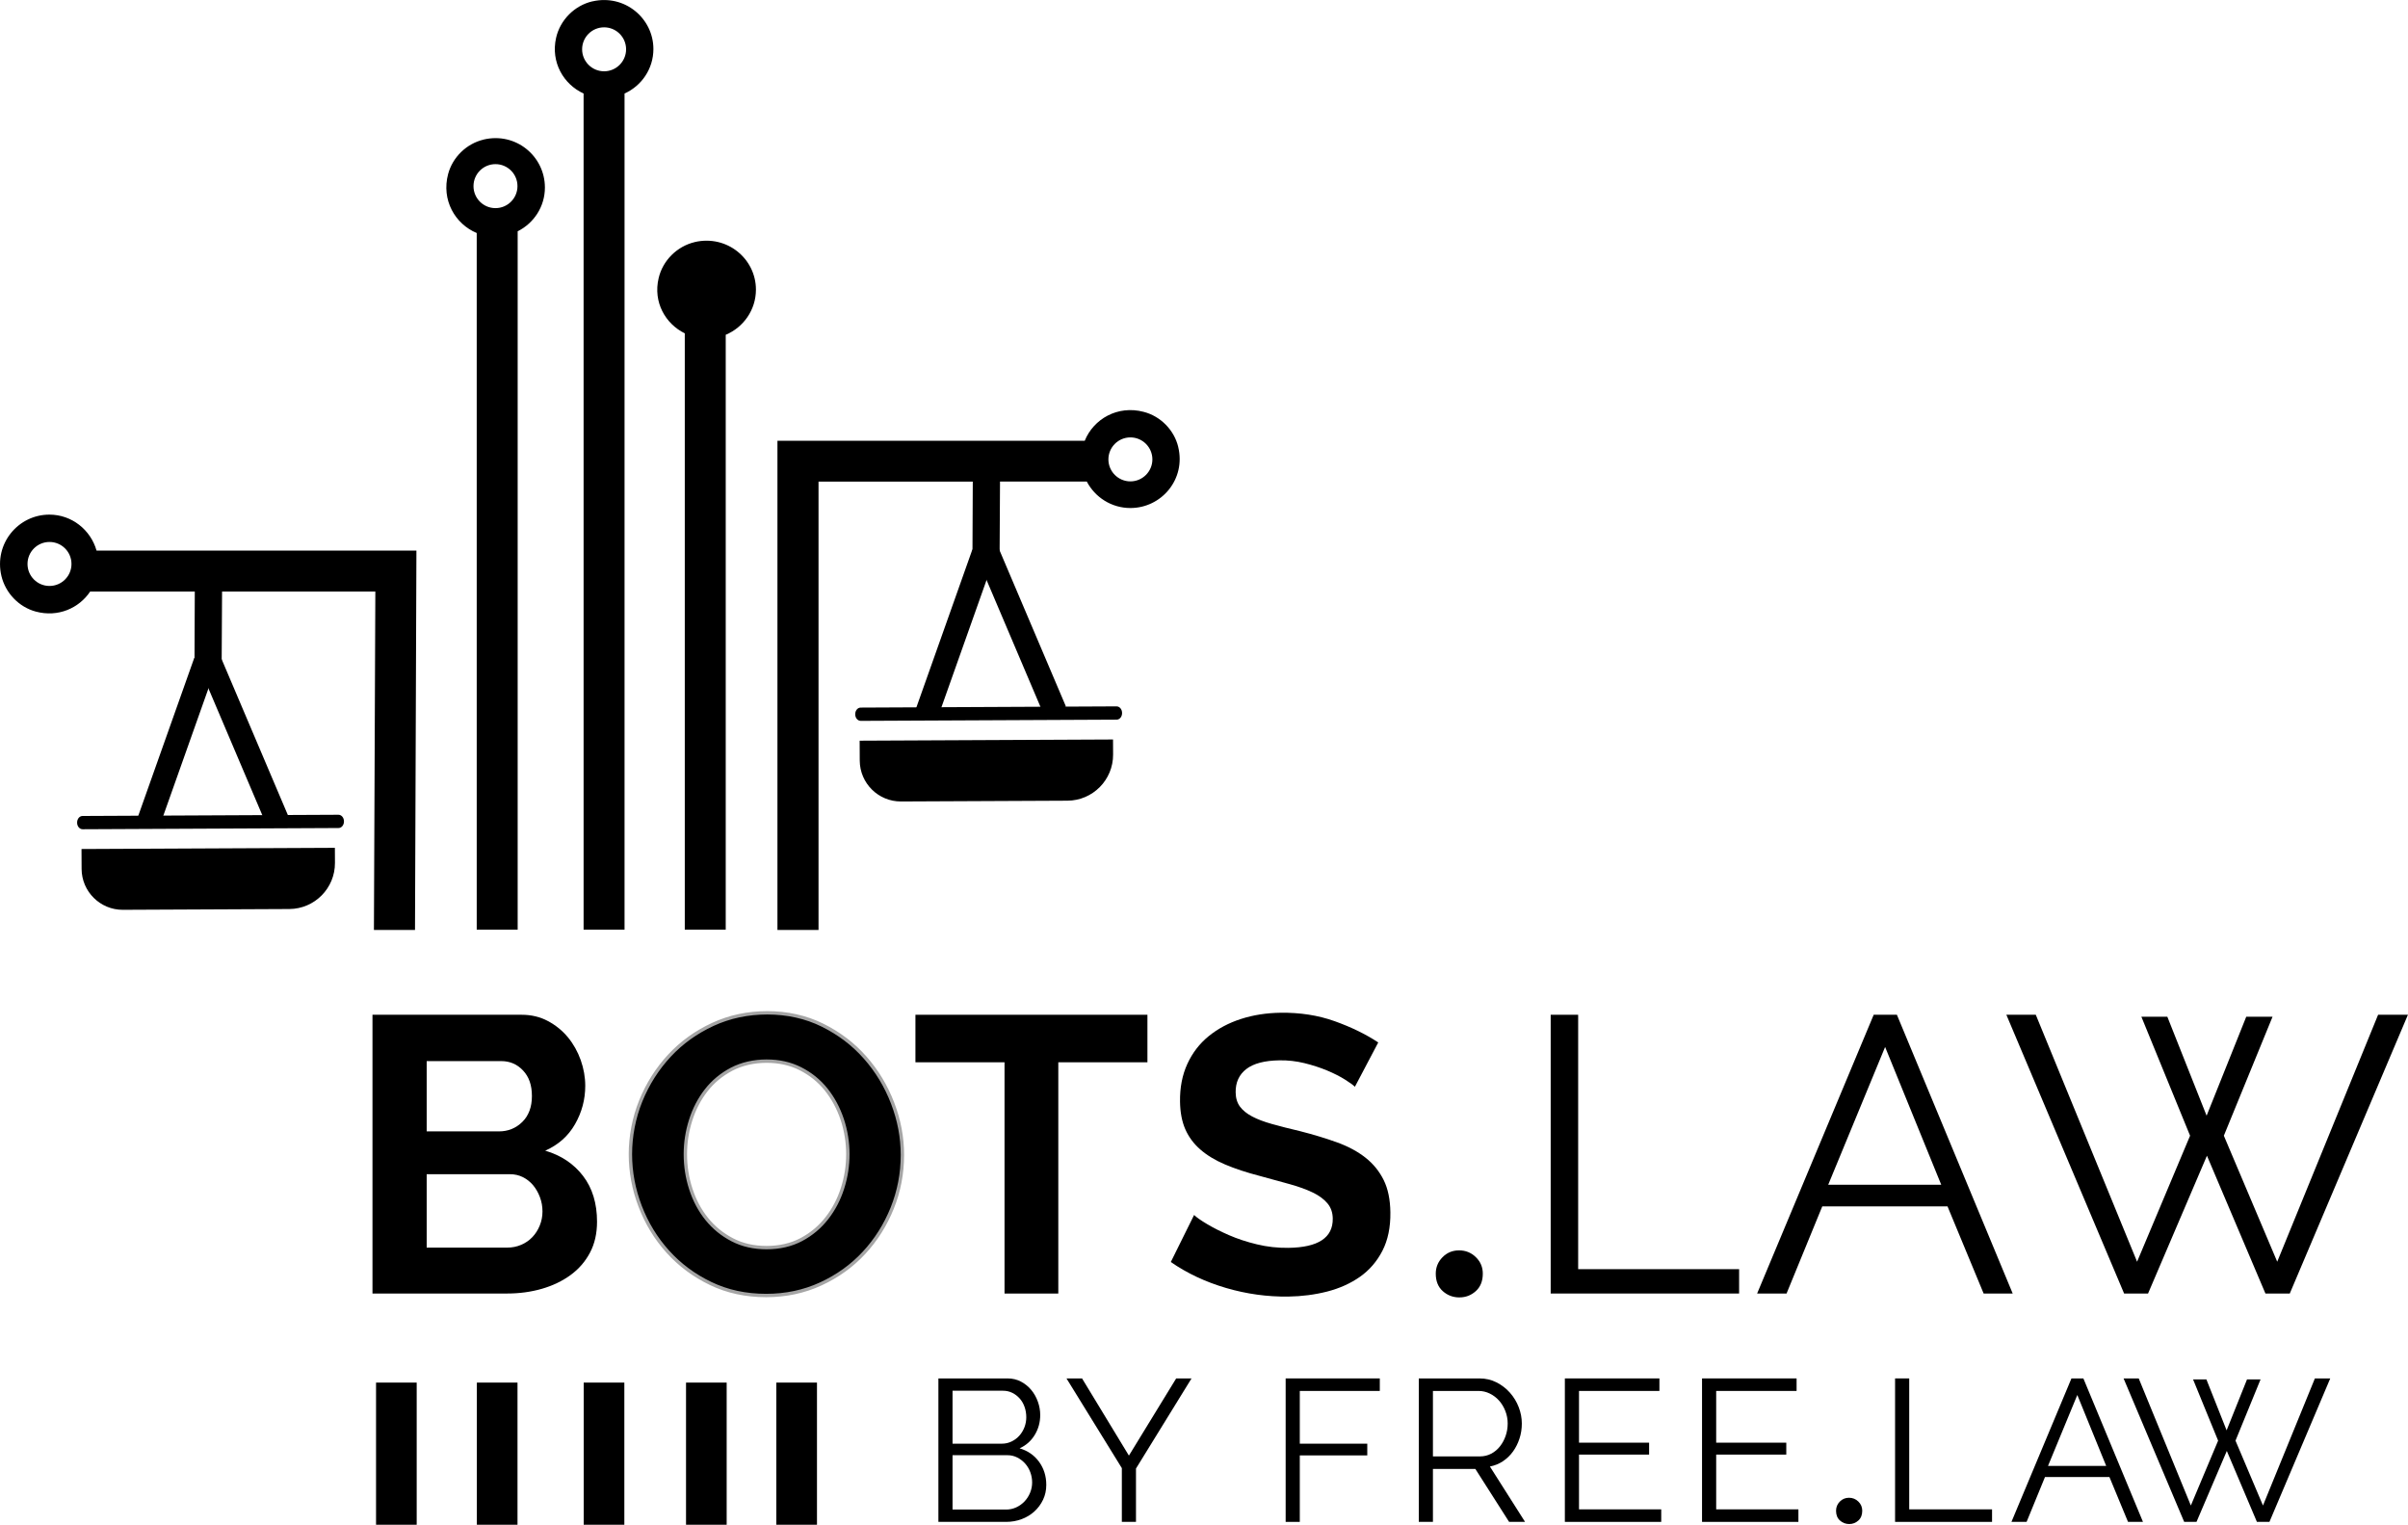
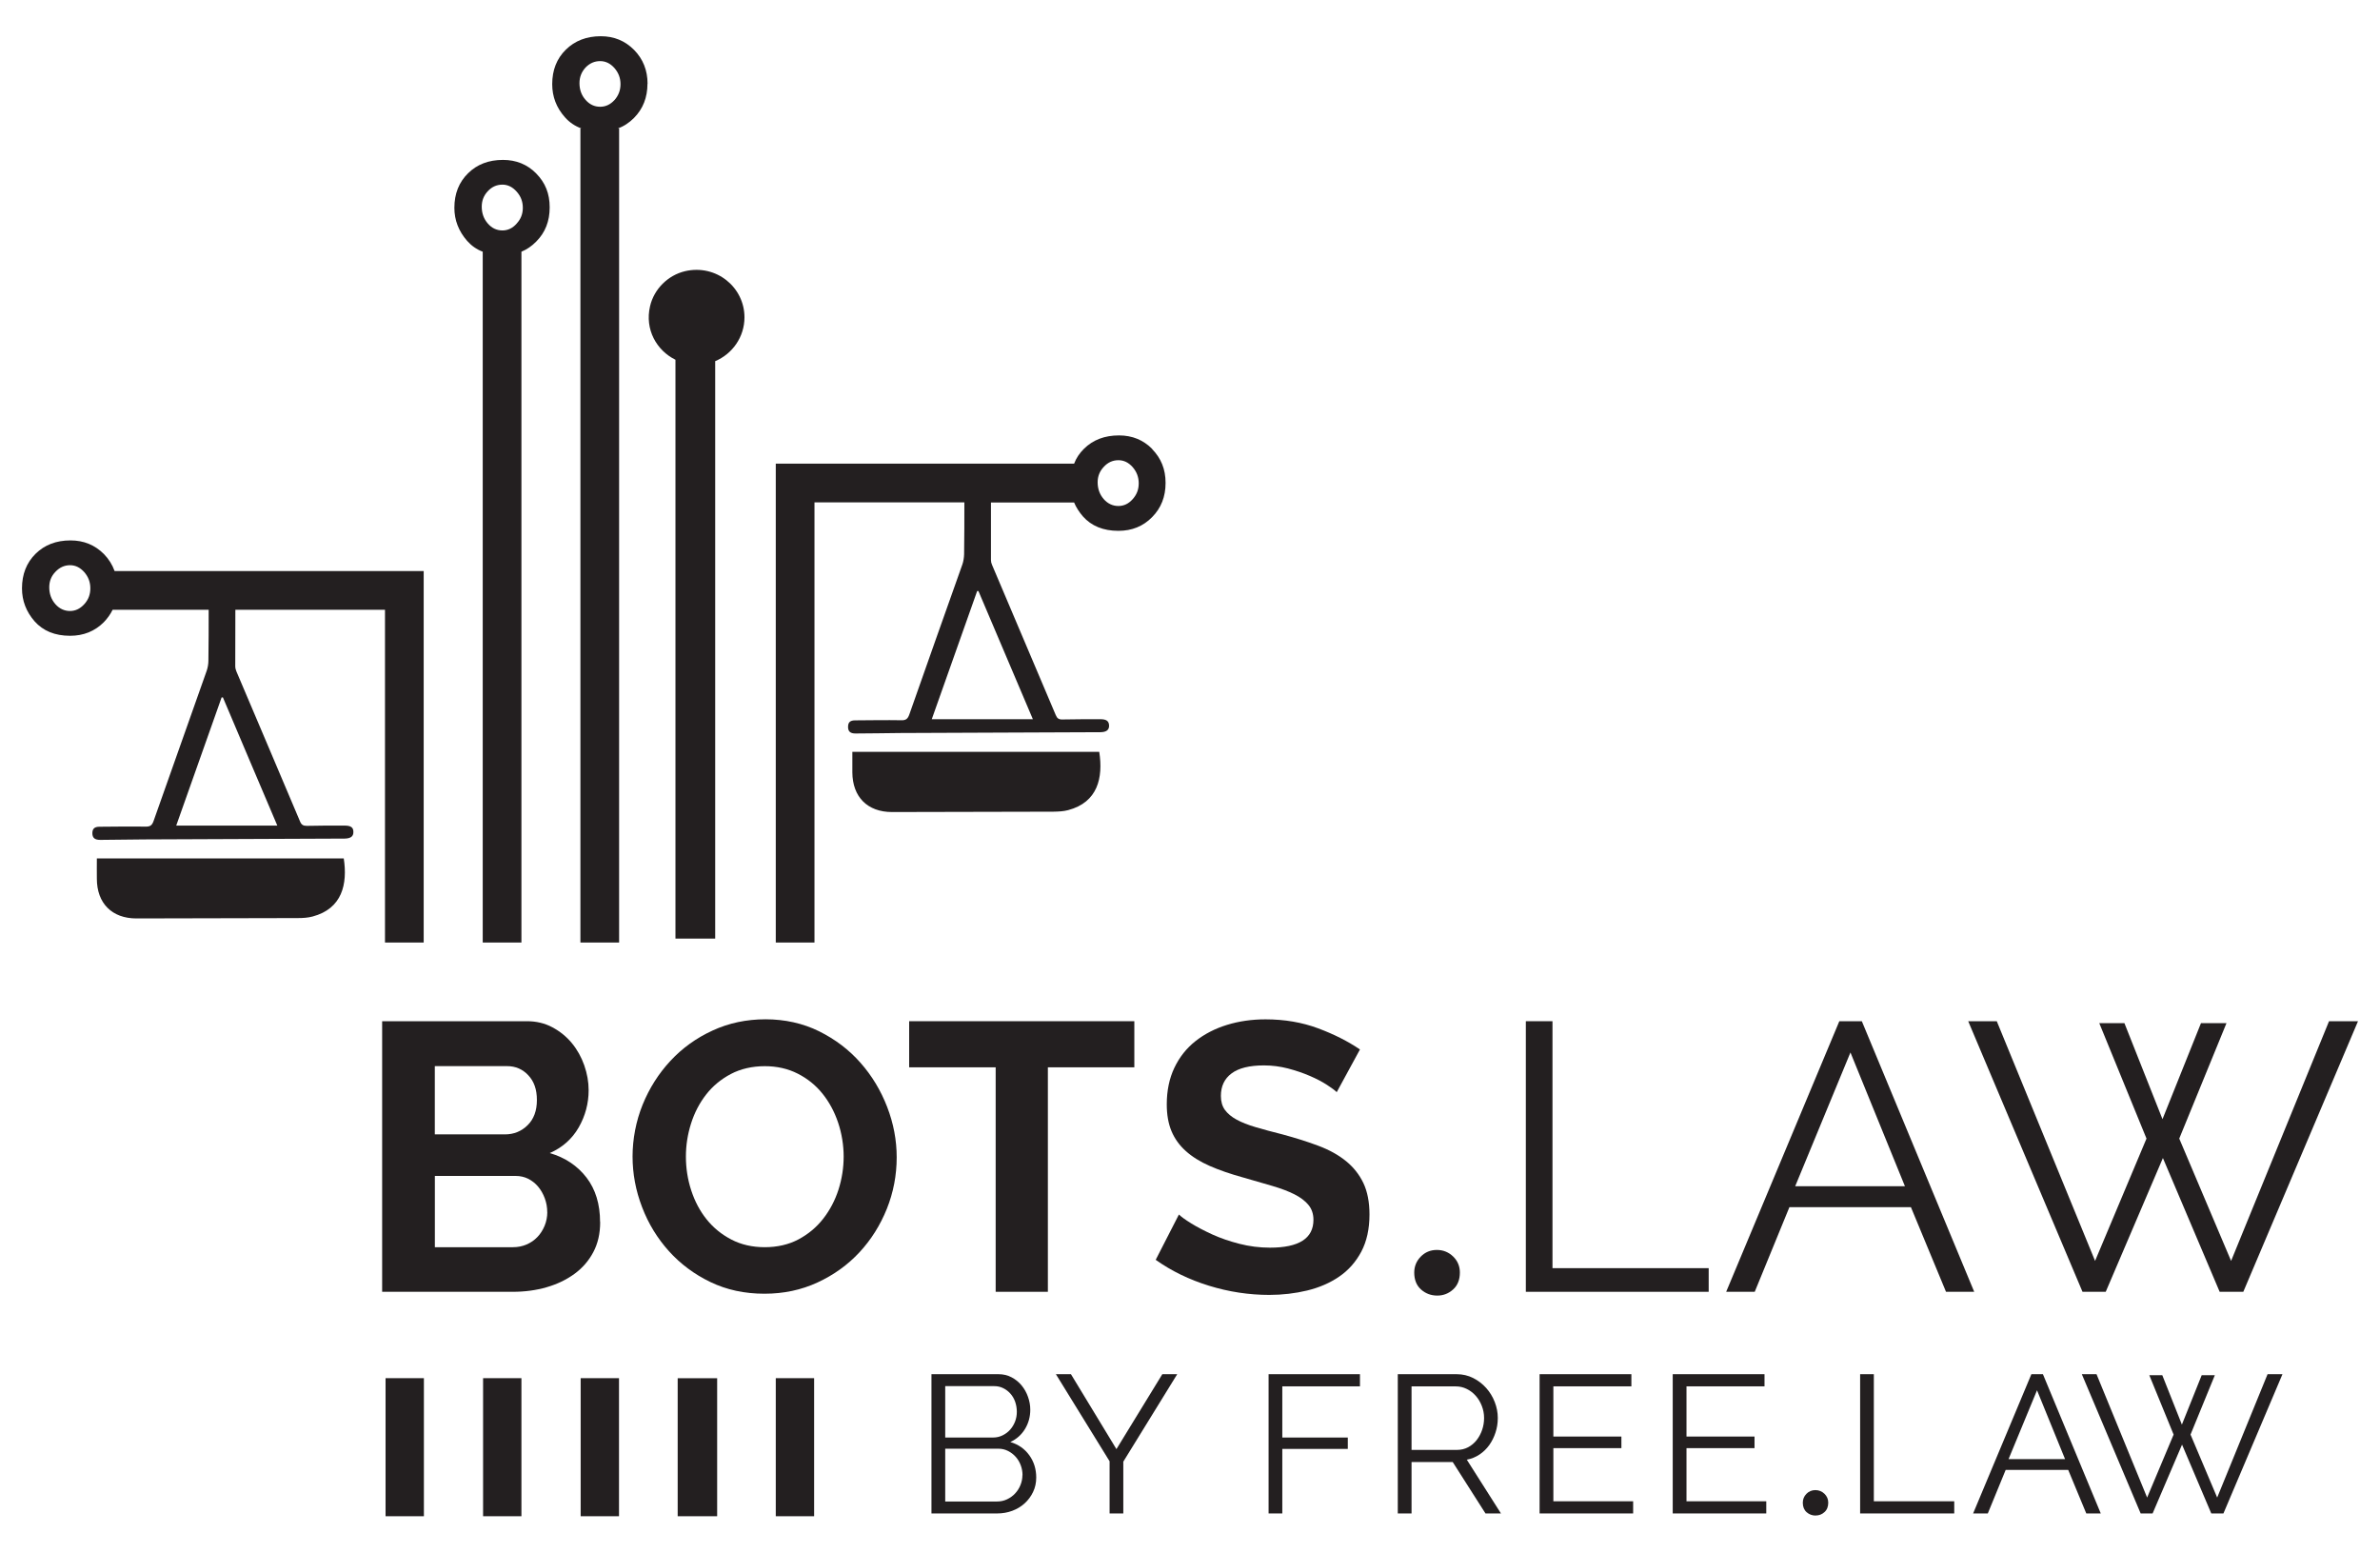
- <svg xmlns="http://www.w3.org/2000/svg" id="Layer_1" data-name="Layer 1" viewBox="0 0 715.14 452.75">
+ <svg xmlns="http://www.w3.org/2000/svg" version="1.1" viewBox="0 0 460 300">
  <defs>
    <style>
      .cls-1 {
-         stroke: #a5a5a5;
+         fill: #231f20;
      }

      .cls-1, .cls-2 {
-         fill: #000;
-       }
- 
-       .cls-1, .cls-3 {
-         stroke-miterlimit: 10;
+         stroke-width: 0px;
      }

      .cls-2 {
-         stroke-width: 0px;
+         fill: #ce1a6f;
      }

      .cls-3 {
-         fill: none;
-         stroke: #000;
-         stroke-width: 7px;
+         display: none;
      }
    </style>
  </defs>
-   <path class="cls-2" d="M310.73,440.92c0,1.6-.32,3.07-.96,4.41-.64,1.34-1.5,2.5-2.58,3.48-1.08.98-2.34,1.74-3.78,2.28s-2.98.81-4.62.81h-20.1v-42.6h20.52c1.48,0,2.82.32,4.02.96,1.2.64,2.22,1.47,3.06,2.49.84,1.02,1.49,2.18,1.95,3.48.46,1.3.69,2.61.69,3.93,0,2.16-.54,4.13-1.62,5.91-1.08,1.78-2.58,3.11-4.5,3.99,2.44.72,4.37,2.06,5.79,4.02,1.42,1.96,2.13,4.24,2.13,6.84ZM282.89,412.96v15.72h14.64c1.04,0,2.01-.22,2.91-.66.9-.44,1.67-1.02,2.31-1.74.64-.72,1.14-1.55,1.5-2.49.36-.94.54-1.93.54-2.97s-.17-2.1-.51-3.06c-.34-.96-.82-1.79-1.44-2.49-.62-.7-1.35-1.26-2.19-1.68-.84-.42-1.76-.63-2.76-.63h-15ZM306.53,440.2c0-1.04-.18-2.05-.54-3.03-.36-.98-.87-1.84-1.53-2.58-.66-.74-1.44-1.34-2.34-1.8-.9-.46-1.87-.69-2.91-.69h-16.32v16.14h15.9c1.08,0,2.09-.22,3.03-.66.94-.44,1.76-1.03,2.46-1.77.7-.74,1.25-1.6,1.65-2.58.4-.98.6-1.99.6-3.03Z" />
-   <path class="cls-2" d="M321.35,409.3l13.92,22.92,14.04-22.92h4.56l-16.5,26.76v15.84h-4.2v-15.96l-16.44-26.64h4.62Z" />
-   <path class="cls-2" d="M381.82,451.9v-42.6h27.96v3.72h-23.76v15.66h20.04v3.48h-20.04v19.74h-4.2Z" />
-   <path class="cls-2" d="M421.36,451.9v-42.6h18c1.84,0,3.53.39,5.07,1.17,1.54.78,2.87,1.8,3.99,3.06,1.12,1.26,1.99,2.69,2.61,4.29.62,1.6.93,3.22.93,4.86s-.23,3.05-.69,4.47c-.46,1.42-1.1,2.7-1.92,3.84-.82,1.14-1.81,2.1-2.97,2.88-1.16.78-2.46,1.31-3.9,1.59l10.44,16.44h-4.74l-10.02-15.72h-12.6v15.72h-4.2ZM425.56,432.46h13.92c1.24,0,2.37-.27,3.39-.81,1.02-.54,1.89-1.27,2.61-2.19.72-.92,1.28-1.96,1.68-3.12.4-1.16.6-2.38.6-3.66s-.23-2.51-.69-3.69c-.46-1.18-1.08-2.21-1.86-3.09-.78-.88-1.7-1.58-2.76-2.1s-2.17-.78-3.33-.78h-13.56v19.44Z" />
-   <path class="cls-2" d="M493.36,448.18v3.72h-28.62v-42.6h28.08v3.72h-23.88v15.36h20.82v3.54h-20.82v16.26h24.42Z" />
-   <path class="cls-2" d="M534.1,448.18v3.72h-28.62v-42.6h28.08v3.72h-23.88v15.36h20.82v3.54h-20.82v16.26h24.42Z" />
-   <path class="cls-2" d="M549.22,452.54c-1.07,0-1.99-.34-2.77-1.04-.78-.69-1.17-1.66-1.17-2.9,0-1.05.37-1.96,1.11-2.72.74-.76,1.66-1.14,2.74-1.14s2.01.38,2.78,1.13c.77.75,1.15,1.66,1.15,2.73,0,1.23-.38,2.19-1.15,2.89-.77.7-1.67,1.05-2.7,1.05Z" />
-   <path class="cls-2" d="M562.81,451.9v-42.6h4.2v38.88h24.6v3.72h-28.8Z" />
-   <path class="cls-2" d="M615.19,409.3h3.54l17.7,42.6h-4.44l-5.52-13.32h-19.14l-5.46,13.32h-4.5l17.82-42.6ZM625.51,435.28l-8.58-21.06-8.7,21.06h17.28Z" />
-   <path class="cls-2" d="M651.31,409.6h3.96l6,15.12,6.06-15.12h4.02l-7.44,18.18,8.16,19.26,15.42-37.74h4.56l-18.06,42.6h-3.72l-8.94-21.06-9,21.06h-3.66l-18-42.6h4.5l15.48,37.74,8.1-19.26-7.44-18.18Z" />
-   <path class="cls-2" d="M175.93.4c-5.3,1.23-9.58,5.52-10.78,10.83-1.63,7.22,2.18,13.79,8.17,16.54v248.28h12.16V27.77c5.05-2.27,8.57-7.33,8.57-13.21,0-9.13-8.53-16.35-18.11-14.15ZM179.41,21.17c-3.6,0-6.53-2.93-6.53-6.53s2.93-6.53,6.53-6.53,6.53,2.93,6.53,6.53-2.93,6.53-6.53,6.53Z" />
-   <path class="cls-2" d="M206.35,71.88c-5.26,1.23-9.55,5.48-10.75,10.74-1.67,7.1,2,13.52,7.77,16.36v177.07h12.16V99.41c5.26-2.2,8.97-7.39,8.97-13.41,0-9.15-8.57-16.33-18.15-14.13Z" />
-   <path class="cls-2" d="M349.92,132.72c-1.2-5.01-5.23-9.12-10.24-10.42-7.77-2.06-14.92,2.13-17.53,8.58h-91.26v145.26h12.2v-133.14h45.81l-.11,25.19,8.06-.22.14-24.98h25.77c2.43,4.65,7.3,7.86,12.96,7.86,9.22,0,16.52-8.55,14.19-18.14ZM335.71,142.94c-3.6,0-6.53-2.93-6.53-6.53s2.93-6.53,6.53-6.53,6.53,2.93,6.53,6.53-2.93,6.53-6.53,6.53Z" />
-   <line class="cls-3" x1="62.26" y1="196.3" x2="82.26" y2="243.36" />
-   <line class="cls-3" x1="60.99" y1="196.52" x2="43.9" y2="244.71" />
-   <path class="cls-2" d="M24.26,251.92h75.26v4.47c0,7.53-6.11,13.64-13.64,13.64h-49.41c-6.73,0-12.2-5.47-12.2-12.2v-5.91h0Z" transform="translate(-1.25 .3) rotate(-.27)" />
-   <path class="cls-2" d="M100.53,245.87l-75.99.36c-.9,0-1.63-.85-1.64-1.92v-.09c0-1.06.72-1.93,1.62-1.93l75.99-.36c.9,0,1.63.85,1.64,1.92v.09c0,1.06-.72,1.93-1.62,1.93Z" />
-   <line class="cls-3" x1="293.35" y1="164.12" x2="313.35" y2="211.17" />
-   <line class="cls-3" x1="292.08" y1="164.33" x2="274.99" y2="212.52" />
-   <path class="cls-2" d="M255.35,219.73h75.26v4.47c0,7.53-6.11,13.64-13.64,13.64h-49.41c-6.73,0-12.2-5.47-12.2-12.2v-5.91h0Z" transform="translate(-1.09 1.41) rotate(-.27)" />
-   <path class="cls-2" d="M331.62,213.69l-75.99.36c-.9,0-1.63-.85-1.64-1.92v-.09c0-1.06.72-1.93,1.62-1.93l75.99-.36c.9,0,1.63.85,1.64,1.92v.09c0,1.06-.72,1.93-1.62,1.93Z" />
-   <path class="cls-2" d="M28.67,163.48c-1.74-6.13-7.33-10.67-14.01-10.67-9.26,0-16.52,8.64-14.23,18.26,1.23,5.05,5.19,9.18,10.2,10.53,6.64,1.78,12.85-1.02,16.15-5.95h31.07l-.11,26.8,8.06-.22.15-26.58h45.52l-.42,100.49h12.2l.42-112.65H28.67ZM14.7,173.99c-3.61,0-6.53-2.92-6.53-6.53s2.92-6.53,6.53-6.53,6.53,2.92,6.53,6.53-2.93,6.53-6.53,6.53Z" />
-   <rect class="cls-2" x="141.62" y="410.54" width="12.07" height="42.21" />
-   <rect class="cls-2" x="111.68" y="410.54" width="12.07" height="42.21" />
-   <rect class="cls-2" x="173.35" y="410.54" width="12.07" height="42.21" />
-   <rect class="cls-2" x="203.74" y="410.54" width="12.07" height="42.21" />
-   <rect class="cls-2" x="230.56" y="410.54" width="12.07" height="42.21" />
-   <path class="cls-2" d="M143.58,41.46c-5.01,1.2-9.15,5.19-10.49,10.2-2.07,7.73,2.07,14.85,8.49,17.53v206.86h12.16V68.68c4.79-2.4,8.09-7.3,8.09-13,0-9.26-8.6-16.55-18.26-14.23ZM147.15,61.8c-3.61,0-6.53-2.92-6.53-6.53s2.92-6.53,6.53-6.53,6.53,2.92,6.53,6.53-2.93,6.53-6.53,6.53Z" />
-   <path class="cls-2" d="M177.31,362.76c0,3.5-.7,6.57-2.1,9.21-1.4,2.64-3.32,4.86-5.77,6.64-2.45,1.79-5.29,3.15-8.51,4.08-3.23.93-6.67,1.4-10.32,1.4h-39.99v-82.77h44.3c2.87,0,5.48.62,7.81,1.87,2.33,1.24,4.31,2.86,5.95,4.84,1.63,1.98,2.89,4.24,3.79,6.76.89,2.53,1.34,5.07,1.34,7.64,0,4.04-1.01,7.83-3.03,11.37-2.02,3.54-4.97,6.16-8.86,7.87,4.74,1.4,8.49,3.91,11.25,7.52,2.76,3.61,4.14,8.14,4.14,13.58ZM126.72,315.08v20.87h21.45c2.72,0,5.03-.93,6.94-2.8,1.9-1.87,2.86-4.43,2.86-7.69s-.87-5.71-2.62-7.58c-1.75-1.87-3.91-2.8-6.47-2.8h-22.15ZM161.11,359.73c0-1.48-.25-2.89-.76-4.25-.51-1.36-1.19-2.54-2.04-3.56-.86-1.01-1.87-1.81-3.03-2.39-1.17-.58-2.45-.87-3.85-.87h-24.71v21.8h23.9c1.48,0,2.86-.27,4.14-.82,1.28-.54,2.39-1.3,3.32-2.27.93-.97,1.67-2.12,2.21-3.44.54-1.32.82-2.72.82-4.2Z" />
-   <path class="cls-1" d="M227.56,384.68c-6.06,0-11.56-1.18-16.5-3.56-4.94-2.37-9.17-5.52-12.71-9.44-3.54-3.92-6.28-8.41-8.22-13.46-1.94-5.05-2.91-10.22-2.91-15.5s1.03-10.8,3.09-15.86c2.06-5.05,4.9-9.52,8.51-13.41,3.61-3.89,7.91-6.97,12.88-9.27,4.97-2.29,10.38-3.44,16.2-3.44s11.44,1.22,16.38,3.67c4.94,2.45,9.15,5.65,12.65,9.62,3.5,3.96,6.22,8.47,8.16,13.52,1.94,5.05,2.91,10.18,2.91,15.39,0,5.52-1.01,10.78-3.03,15.8-2.02,5.01-4.82,9.44-8.39,13.29-3.58,3.85-7.85,6.92-12.82,9.21-4.97,2.29-10.38,3.44-16.2,3.44ZM203.54,342.71c0,3.58.54,7.04,1.63,10.38,1.09,3.34,2.66,6.3,4.72,8.86,2.06,2.57,4.58,4.62,7.58,6.18,2.99,1.56,6.39,2.33,10.2,2.33s7.32-.8,10.32-2.39c2.99-1.59,5.52-3.71,7.58-6.35,2.06-2.64,3.61-5.61,4.66-8.92,1.05-3.3,1.57-6.66,1.57-10.08s-.56-7.03-1.69-10.38c-1.13-3.34-2.72-6.29-4.78-8.86-2.06-2.56-4.59-4.6-7.58-6.12-2.99-1.52-6.35-2.27-10.08-2.27s-7.34.8-10.38,2.39c-3.03,1.59-5.56,3.69-7.58,6.29-2.02,2.6-3.56,5.56-4.6,8.86-1.05,3.3-1.57,6.67-1.57,10.08Z" />
-   <path class="cls-2" d="M340.76,315.43h-26.46v68.67h-15.97v-68.67h-26.46v-14.11h68.9v14.11Z" />
-   <path class="cls-2" d="M402.39,322.7c-.55-.54-1.55-1.26-3-2.17-1.45-.91-3.21-1.8-5.28-2.67-2.07-.86-4.32-1.59-6.73-2.18-2.42-.59-4.87-.87-7.36-.83-4.43.06-7.72.92-9.88,2.58-2.15,1.66-3.21,3.97-3.17,6.92.02,1.71.45,3.12,1.28,4.24.83,1.12,2.03,2.09,3.6,2.92,1.57.84,3.54,1.58,5.92,2.25,2.38.67,5.13,1.37,8.25,2.1,4.05,1.03,7.74,2.15,11.06,3.35,3.32,1.2,6.14,2.72,8.46,4.55,2.32,1.83,4.11,4.05,5.39,6.63,1.28,2.59,1.94,5.78,1.99,9.59.06,4.43-.73,8.23-2.35,11.4-1.63,3.17-3.85,5.75-6.66,7.73-2.81,1.98-6.06,3.44-9.73,4.39-3.68.94-7.54,1.44-11.58,1.5-6.22.08-12.37-.77-18.46-2.55-6.09-1.78-11.56-4.35-16.43-7.71l6.92-13.97c.71.69,1.98,1.59,3.83,2.69,1.84,1.1,4.01,2.2,6.51,3.29,2.5,1.09,5.27,2.01,8.32,2.74,3.04.74,6.15,1.08,9.34,1.04,8.86-.12,13.25-3.01,13.18-8.69-.02-1.79-.55-3.3-1.58-4.53-1.03-1.23-2.48-2.3-4.36-3.21-1.88-.91-4.14-1.73-6.8-2.47-2.65-.74-5.62-1.56-8.89-2.44-3.98-1.03-7.43-2.17-10.36-3.42-2.93-1.24-5.38-2.73-7.35-4.45-1.97-1.72-3.45-3.72-4.45-6-1-2.28-1.52-5.01-1.57-8.2-.06-4.2.67-7.94,2.18-11.22,1.51-3.29,3.63-6.03,6.36-8.25,2.73-2.21,5.91-3.91,9.55-5.08,3.64-1.18,7.55-1.79,11.75-1.85,5.83-.08,11.2.76,16.12,2.52,4.92,1.76,9.22,3.86,12.91,6.3l-6.93,13.15Z" />
-   <path class="cls-2" d="M433.45,385.25c-1.92,0-3.57-.62-4.96-1.86-1.39-1.24-2.09-2.97-2.09-5.2,0-1.89.67-3.51,2-4.87,1.33-1.36,2.97-2.04,4.92-2.04s3.61.67,4.99,2.02c1.38,1.35,2.06,2.98,2.06,4.89,0,2.2-.69,3.92-2.06,5.17-1.38,1.25-2.99,1.88-4.85,1.88Z" />
-   <path class="cls-2" d="M460.53,384.09v-82.77h8.16v75.54h47.8v7.23h-55.96Z" />
-   <path class="cls-2" d="M556.47,301.32h6.88l34.39,82.77h-8.63l-10.73-25.88h-37.19l-10.61,25.88h-8.74l34.62-82.77ZM576.52,351.8l-16.67-40.92-16.9,40.92h33.58Z" />
-   <path class="cls-2" d="M635.98,301.91h7.69l11.66,29.38,11.77-29.38h7.81l-14.46,35.32,15.85,37.42,29.96-73.33h8.86l-35.09,82.77h-7.23l-17.37-40.92-17.49,40.92h-7.11l-34.97-82.77h8.74l30.08,73.33,15.74-37.42-14.46-35.32Z" />
+   <g id="Layer_3" data-name="Layer 3" class="cls-3">
+     <rect class="cls-2" x="-57.3" y="165" width="754.3" height="467" />
+   </g>
+   <g id="Layer_2" data-name="Layer 2">
+     <g>
+       <path class="cls-1" d="M212.46,145.29h-47.72v3.94c.02,4.77,2.92,7.69,7.67,7.69,10.39-.02,20.77-.05,31.18-.07.94-.02,1.93-.05,2.86-.3,5.73-1.52,6.79-6.26,6.01-11.26Z" />
+       <path class="cls-1" d="M222.71,86.77c-1.73-1.75-3.87-2.63-6.43-2.63-2.76,0-5.02.85-6.77,2.58-.85.83-1.5,1.8-1.91,2.88h-57.66v92.53h7.48s0-85.05,0-85.05h28.97c0,3.34,0,6.68-.05,10.02-.02.64-.12,1.34-.32,1.93-3.43,9.7-6.89,19.37-10.27,29.04-.3.85-.67,1.13-1.52,1.11-2.99-.05-5.96,0-8.94.02-.99,0-1.38.39-1.38,1.27s.44,1.29,1.5,1.27c2.86,0,5.69-.07,8.54-.09,12.9-.05,25.79-.12,38.71-.16,1.17,0,1.73-.44,1.7-1.29s-.51-1.22-1.66-1.22c-2.46,0-4.91,0-7.35.05-.71.02-1.04-.21-1.31-.88-4.1-9.67-8.2-19.32-12.3-28.99-.14-.3-.21-.62-.21-.94v-11.12h16.07c.39.94.97,1.84,1.7,2.69,1.64,1.84,3.91,2.79,6.86,2.79,2.6,0,4.79-.88,6.52-2.65,1.73-1.75,2.6-3.94,2.6-6.61s-.88-4.77-2.6-6.54ZM199.64,138.98h-19.55c2.92-8.24,5.85-16.51,8.77-24.76h.25c3.5,8.2,6.98,16.4,10.52,24.76ZM218.91,96.47c-.78.88-1.7,1.31-2.76,1.31s-2.05-.44-2.83-1.34c-.78-.9-1.17-1.98-1.17-3.25,0-1.17.41-2.16,1.2-2.99.78-.85,1.73-1.27,2.81-1.27s1.98.46,2.76,1.34c.78.9,1.17,1.93,1.17,3.13s-.39,2.19-1.17,3.06Z" />
+     </g>
+     <g>
+       <path class="cls-1" d="M66.44,165.88H18.72c0,1.43-.02,2.67,0,3.91,0,4.77,2.92,7.69,7.65,7.69,10.39-.02,20.8-.05,31.18-.07.94,0,1.93-.05,2.86-.3,5.73-1.52,6.79-6.26,6.03-11.24Z" />
+       <path class="cls-1" d="M22.15,110.35c-.44-1.22-1.13-2.33-2.07-3.29-1.75-1.75-3.89-2.63-6.45-2.63-2.74,0-5,.85-6.75,2.58s-2.63,3.96-2.63,6.68c0,2.39.81,4.51,2.44,6.38,1.64,1.84,3.91,2.79,6.86,2.79,2.6,0,4.77-.88,6.52-2.63.71-.74,1.27-1.52,1.7-2.4h18.56c0,3.27,0,6.56-.05,9.83,0,.64-.12,1.34-.32,1.93-3.41,9.7-6.86,19.34-10.27,29.04-.3.85-.64,1.11-1.52,1.11-2.97-.05-5.96,0-8.94.02-.97,0-1.38.39-1.38,1.27.02.88.46,1.27,1.52,1.27,2.83-.02,5.69-.07,8.52-.09,12.9-.07,25.82-.12,38.71-.16,1.2-.02,1.73-.44,1.7-1.31,0-.83-.48-1.2-1.66-1.2-2.44,0-4.91-.02-7.35.05-.69,0-1.04-.21-1.31-.88-4.08-9.67-8.2-19.32-12.3-28.99-.12-.3-.21-.64-.21-.97,0-3.62,0-7.28.02-10.92h28.92v64.3h7.48s0-71.78,0-71.78H22.15ZM16.28,116.76c-.81.88-1.7,1.31-2.76,1.31s-2.05-.44-2.83-1.34c-.78-.9-1.17-1.98-1.17-3.25,0-1.15.39-2.16,1.2-2.99.78-.83,1.73-1.27,2.81-1.27s1.96.46,2.76,1.34c.78.9,1.17,1.93,1.17,3.13s-.39,2.21-1.17,3.06ZM53.61,159.54h-19.55c2.92-8.24,5.85-16.51,8.77-24.76.07,0,.16,0,.25-.02,3.48,8.2,6.95,16.42,10.52,24.78Z" />
+     </g>
+     <path class="cls-1" d="M103.65,33.53c-1.73-1.75-3.87-2.63-6.43-2.63-2.74,0-5,.85-6.75,2.58-1.77,1.73-2.65,3.96-2.65,6.68,0,2.39.83,4.51,2.46,6.38.83.94,1.84,1.66,3.02,2.1v133.5h7.48V48.64c1.06-.44,2-1.08,2.86-1.96,1.75-1.75,2.6-3.94,2.6-6.61s-.85-4.77-2.6-6.54ZM99.85,43.22c-.78.88-1.7,1.31-2.74,1.31-1.11,0-2.05-.44-2.83-1.34-.78-.9-1.17-1.98-1.17-3.25,0-1.17.39-2.16,1.17-2.99.78-.85,1.73-1.27,2.83-1.27,1.04,0,1.96.46,2.74,1.34.81.9,1.2,1.93,1.2,3.13s-.39,2.19-1.2,3.06Z" />
+     <path class="cls-1" d="M125.16,16.19c0-2.6-.88-4.79-2.6-6.54-1.75-1.77-3.89-2.65-6.45-2.65-2.74,0-5,.88-6.75,2.6s-2.63,3.94-2.63,6.66c0,2.42.81,4.54,2.44,6.38.88,1.01,1.96,1.73,3.22,2.19h-.21v157.31h7.48V24.82h-.25c1.17-.41,2.21-1.11,3.13-2.03,1.73-1.75,2.6-3.96,2.6-6.61ZM118.76,19.34c-.81.88-1.73,1.29-2.76,1.29-1.11,0-2.05-.44-2.83-1.34-.78-.88-1.17-1.96-1.17-3.22,0-1.17.39-2.16,1.17-3.02.81-.83,1.73-1.24,2.83-1.24,1.04,0,1.96.44,2.76,1.34.78.9,1.17,1.93,1.17,3.11s-.39,2.21-1.17,3.09Z" />
+     <rect class="cls-1" x="149.94" y="266.32" width="7.41" height="26.68" />
+     <rect class="cls-1" x="74.52" y="266.32" width="7.41" height="26.68" />
+     <rect class="cls-1" x="93.37" y="266.32" width="7.41" height="26.68" />
+     <rect class="cls-1" x="112.23" y="266.32" width="7.41" height="26.68" />
+     <path class="cls-1" d="M132.43,52.4c-3.32.77-6.03,3.46-6.79,6.78-1.05,4.49,1.26,8.54,4.91,10.34v111.85h7.68v-111.58c3.32-1.39,5.66-4.67,5.66-8.47,0-5.78-5.41-10.31-11.47-8.92Z" />
+     <rect class="cls-1" x="130.98" y="266.33" width="7.63" height="26.67" />
+     <path class="cls-1" d="M116,236.15c0,2.21-.44,4.15-1.33,5.82-.88,1.67-2.1,3.07-3.65,4.2-1.55,1.13-3.34,1.99-5.38,2.58-2.04.59-4.21.88-6.52.88h-25.26v-52.29h27.98c1.82,0,3.46.39,4.93,1.18,1.47.79,2.72,1.8,3.76,3.06,1.03,1.25,1.83,2.68,2.39,4.27.56,1.6.85,3.2.85,4.82,0,2.55-.64,4.95-1.91,7.18-1.28,2.23-3.14,3.89-5.6,4.97,2.99.88,5.36,2.47,7.11,4.75,1.74,2.28,2.61,5.14,2.61,8.58ZM84.04,206.03v13.18h13.55c1.72,0,3.18-.59,4.38-1.77,1.2-1.18,1.8-2.8,1.8-4.86s-.55-3.61-1.66-4.79c-1.1-1.18-2.47-1.77-4.09-1.77h-13.99ZM105.77,234.24c0-.93-.16-1.83-.48-2.69-.32-.86-.75-1.61-1.29-2.25-.54-.64-1.18-1.14-1.91-1.51-.74-.37-1.55-.55-2.43-.55h-15.61v13.77h15.1c.93,0,1.8-.17,2.61-.52.81-.34,1.51-.82,2.1-1.44.59-.61,1.05-1.34,1.4-2.17.34-.83.52-1.72.52-2.65Z" />
+     <path class="cls-1" d="M147.74,250c-3.83,0-7.3-.75-10.42-2.25-3.12-1.5-5.79-3.49-8.03-5.97-2.23-2.48-3.97-5.31-5.19-8.51-1.23-3.19-1.84-6.46-1.84-9.79s.65-6.82,1.95-10.02c1.3-3.19,3.09-6.01,5.38-8.47,2.28-2.45,4.99-4.41,8.14-5.85,3.14-1.45,6.55-2.17,10.24-2.17s7.23.77,10.35,2.32c3.12,1.55,5.78,3.57,7.99,6.08,2.21,2.5,3.93,5.35,5.16,8.54,1.23,3.19,1.84,6.43,1.84,9.72,0,3.49-.64,6.81-1.91,9.98-1.28,3.17-3.04,5.97-5.3,8.4-2.26,2.43-4.96,4.37-8.1,5.82-3.14,1.45-6.55,2.17-10.24,2.17ZM132.57,223.49c0,2.26.34,4.44,1.03,6.55.69,2.11,1.68,3.98,2.98,5.6,1.3,1.62,2.9,2.92,4.79,3.9,1.89.98,4.04,1.47,6.44,1.47s4.63-.5,6.52-1.51c1.89-1.01,3.49-2.34,4.79-4.01,1.3-1.67,2.28-3.55,2.95-5.63.66-2.09.99-4.21.99-6.37s-.36-4.44-1.07-6.55c-.71-2.11-1.72-3.98-3.02-5.6-1.3-1.62-2.9-2.91-4.79-3.87-1.89-.96-4.01-1.44-6.37-1.44s-4.64.5-6.55,1.51c-1.91,1.01-3.51,2.33-4.79,3.98-1.28,1.65-2.25,3.51-2.91,5.6-.66,2.09-.99,4.21-.99,6.37Z" />
+     <path class="cls-1" d="M219.25,206.25h-16.72v43.38h-10.09v-43.38h-16.72v-8.91h43.52v8.91Z" />
+     <path class="cls-1" d="M258.35,211.04c-.34-.34-.97-.81-1.88-1.4-.91-.59-2.01-1.17-3.31-1.73-1.3-.56-2.71-1.04-4.23-1.44-1.52-.39-3.07-.59-4.64-.59-2.8,0-4.89.52-6.26,1.55-1.38,1.03-2.06,2.48-2.06,4.35,0,1.08.26,1.98.77,2.69.52.71,1.26,1.34,2.25,1.88.98.54,2.22,1.03,3.72,1.47,1.5.44,3.23.91,5.19,1.4,2.55.69,4.87,1.42,6.96,2.21,2.09.79,3.85,1.77,5.3,2.95,1.45,1.18,2.56,2.59,3.35,4.23.78,1.65,1.18,3.67,1.18,6.08,0,2.8-.53,5.19-1.58,7.18-1.06,1.99-2.48,3.6-4.27,4.82-1.79,1.23-3.85,2.12-6.19,2.69-2.33.56-4.78.85-7.33.85-3.93,0-7.81-.59-11.64-1.77-3.83-1.18-7.27-2.85-10.31-5.01l4.49-8.76c.44.44,1.24,1.02,2.39,1.73,1.15.71,2.52,1.42,4.09,2.14,1.57.71,3.31,1.31,5.23,1.8,1.91.49,3.88.74,5.89.74,5.6,0,8.4-1.79,8.4-5.38,0-1.13-.32-2.09-.96-2.87-.64-.78-1.55-1.47-2.72-2.06s-2.6-1.13-4.27-1.62c-1.67-.49-3.53-1.03-5.6-1.62-2.5-.69-4.68-1.44-6.52-2.25-1.84-.81-3.38-1.77-4.6-2.87-1.23-1.1-2.15-2.38-2.76-3.83-.61-1.45-.92-3.18-.92-5.19,0-2.65.49-5.01,1.47-7.07.98-2.06,2.34-3.78,4.09-5.16,1.74-1.37,3.77-2.42,6.08-3.13,2.31-.71,4.79-1.07,7.44-1.07,3.68,0,7.07.58,10.16,1.73,3.09,1.15,5.79,2.52,8.1,4.09l-4.49,8.25Z" />
+     <path class="cls-1" d="M294.91,249.63v-52.29h5.15v47.72h30.19v4.57h-35.35Z" />
+     <path class="cls-1" d="M355.51,197.34h4.34l21.72,52.29h-5.45l-6.78-16.35h-23.49l-6.7,16.35h-5.52l21.87-52.29ZM368.18,229.23l-10.53-25.85-10.68,25.85h21.21Z" />
+     <path class="cls-1" d="M405.74,197.71h4.86l7.36,18.56,7.44-18.56h4.93l-9.13,22.31,10.02,23.64,18.93-46.32h5.6l-22.17,52.29h-4.57l-10.97-25.85-11.05,25.85h-4.49l-22.09-52.29h5.52l19,46.32,9.94-23.64-9.13-22.31Z" />
+     <path class="cls-1" d="M200.28,285.52c0,1.01-.2,1.94-.61,2.79-.4.85-.95,1.58-1.63,2.2-.68.62-1.48,1.1-2.39,1.44s-1.88.51-2.92.51h-12.7v-26.91h12.96c.93,0,1.78.2,2.54.61.76.4,1.4.93,1.93,1.57.53.64.94,1.38,1.23,2.2.29.82.44,1.65.44,2.48,0,1.36-.34,2.61-1.02,3.73-.68,1.12-1.63,1.96-2.84,2.52,1.54.45,2.76,1.3,3.66,2.54.9,1.24,1.35,2.68,1.35,4.32ZM182.69,267.86v9.93h9.25c.66,0,1.27-.14,1.84-.42.57-.28,1.05-.64,1.46-1.1.4-.45.72-.98.95-1.57.23-.59.34-1.22.34-1.88s-.11-1.33-.32-1.93c-.21-.61-.52-1.13-.91-1.57-.39-.44-.85-.8-1.38-1.06-.53-.27-1.11-.4-1.74-.4h-9.48ZM197.63,285.07c0-.66-.11-1.29-.34-1.91-.23-.62-.55-1.16-.97-1.63-.42-.47-.91-.85-1.48-1.14-.57-.29-1.18-.44-1.84-.44h-10.31v10.2h10.04c.68,0,1.32-.14,1.91-.42.59-.28,1.11-.65,1.55-1.12.44-.47.79-1.01,1.04-1.63.25-.62.38-1.26.38-1.91Z" />
+     <path class="cls-1" d="M206.99,265.55l8.79,14.48,8.87-14.48h2.88l-10.42,16.9v10.01h-2.65v-10.08l-10.38-16.83h2.92Z" />
+     <path class="cls-1" d="M245.19,292.46v-26.91h17.66v2.35h-15.01v9.89h12.66v2.2h-12.66v12.47h-2.65Z" />
+     <path class="cls-1" d="M270.16,292.46v-26.91h11.37c1.16,0,2.23.25,3.2.74.97.49,1.81,1.14,2.52,1.93.71.8,1.26,1.7,1.65,2.71.39,1.01.59,2.03.59,3.07s-.15,1.93-.44,2.82c-.29.9-.7,1.71-1.21,2.43-.52.72-1.14,1.33-1.88,1.82-.73.49-1.55.83-2.46,1l6.6,10.39h-2.99l-6.33-9.93h-7.96v9.93h-2.65ZM272.82,280.18h8.79c.78,0,1.5-.17,2.14-.51.64-.34,1.19-.8,1.65-1.38.45-.58.81-1.24,1.06-1.97.25-.73.38-1.5.38-2.31s-.15-1.59-.44-2.33c-.29-.75-.68-1.4-1.17-1.95-.49-.56-1.07-1-1.74-1.33s-1.37-.49-2.1-.49h-8.57v12.28Z" />
+     <path class="cls-1" d="M315.65,290.11v2.35h-18.08v-26.91h17.74v2.35h-15.08v9.7h13.15v2.24h-13.15v10.27h15.43Z" />
+     <path class="cls-1" d="M341.38,290.11v2.35h-18.08v-26.91h17.74v2.35h-15.08v9.7h13.15v2.24h-13.15v10.27h15.43Z" />
+     <path class="cls-1" d="M350.93,292.87c-.68,0-1.26-.22-1.75-.65-.49-.44-.74-1.05-.74-1.83,0-.66.23-1.24.7-1.72.47-.48,1.05-.72,1.73-.72s1.27.24,1.76.71c.48.47.73,1.05.73,1.72,0,.77-.24,1.38-.73,1.82-.48.44-1.05.66-1.71.66Z" />
+     <path class="cls-1" d="M359.52,292.46v-26.91h2.65v24.56h15.54v2.35h-18.19Z" />
+     <path class="cls-1" d="M277.8,250.36c-1.21,0-2.26-.39-3.14-1.17-.88-.78-1.32-1.88-1.32-3.28,0-1.19.42-2.22,1.26-3.08.84-.86,1.88-1.29,3.11-1.29s2.28.43,3.15,1.27c.87.85,1.3,1.88,1.3,3.09,0,1.39-.43,2.48-1.3,3.27-.87.79-1.89,1.19-3.06,1.19Z" />
+     <path class="cls-1" d="M392.61,265.55h2.24l11.18,26.91h-2.8l-3.49-8.41h-12.09l-3.45,8.41h-2.84l11.26-26.91ZM399.13,281.96l-5.42-13.3-5.5,13.3h10.92Z" />
+     <path class="cls-1" d="M415.42,265.74h2.5l3.79,9.55,3.83-9.55h2.54l-4.7,11.48,5.15,12.17,9.74-23.84h2.88l-11.41,26.91h-2.35l-5.65-13.3-5.69,13.3h-2.31l-11.37-26.91h2.84l9.78,23.84,5.12-12.17-4.7-11.48Z" />
+   </g>
</svg>
